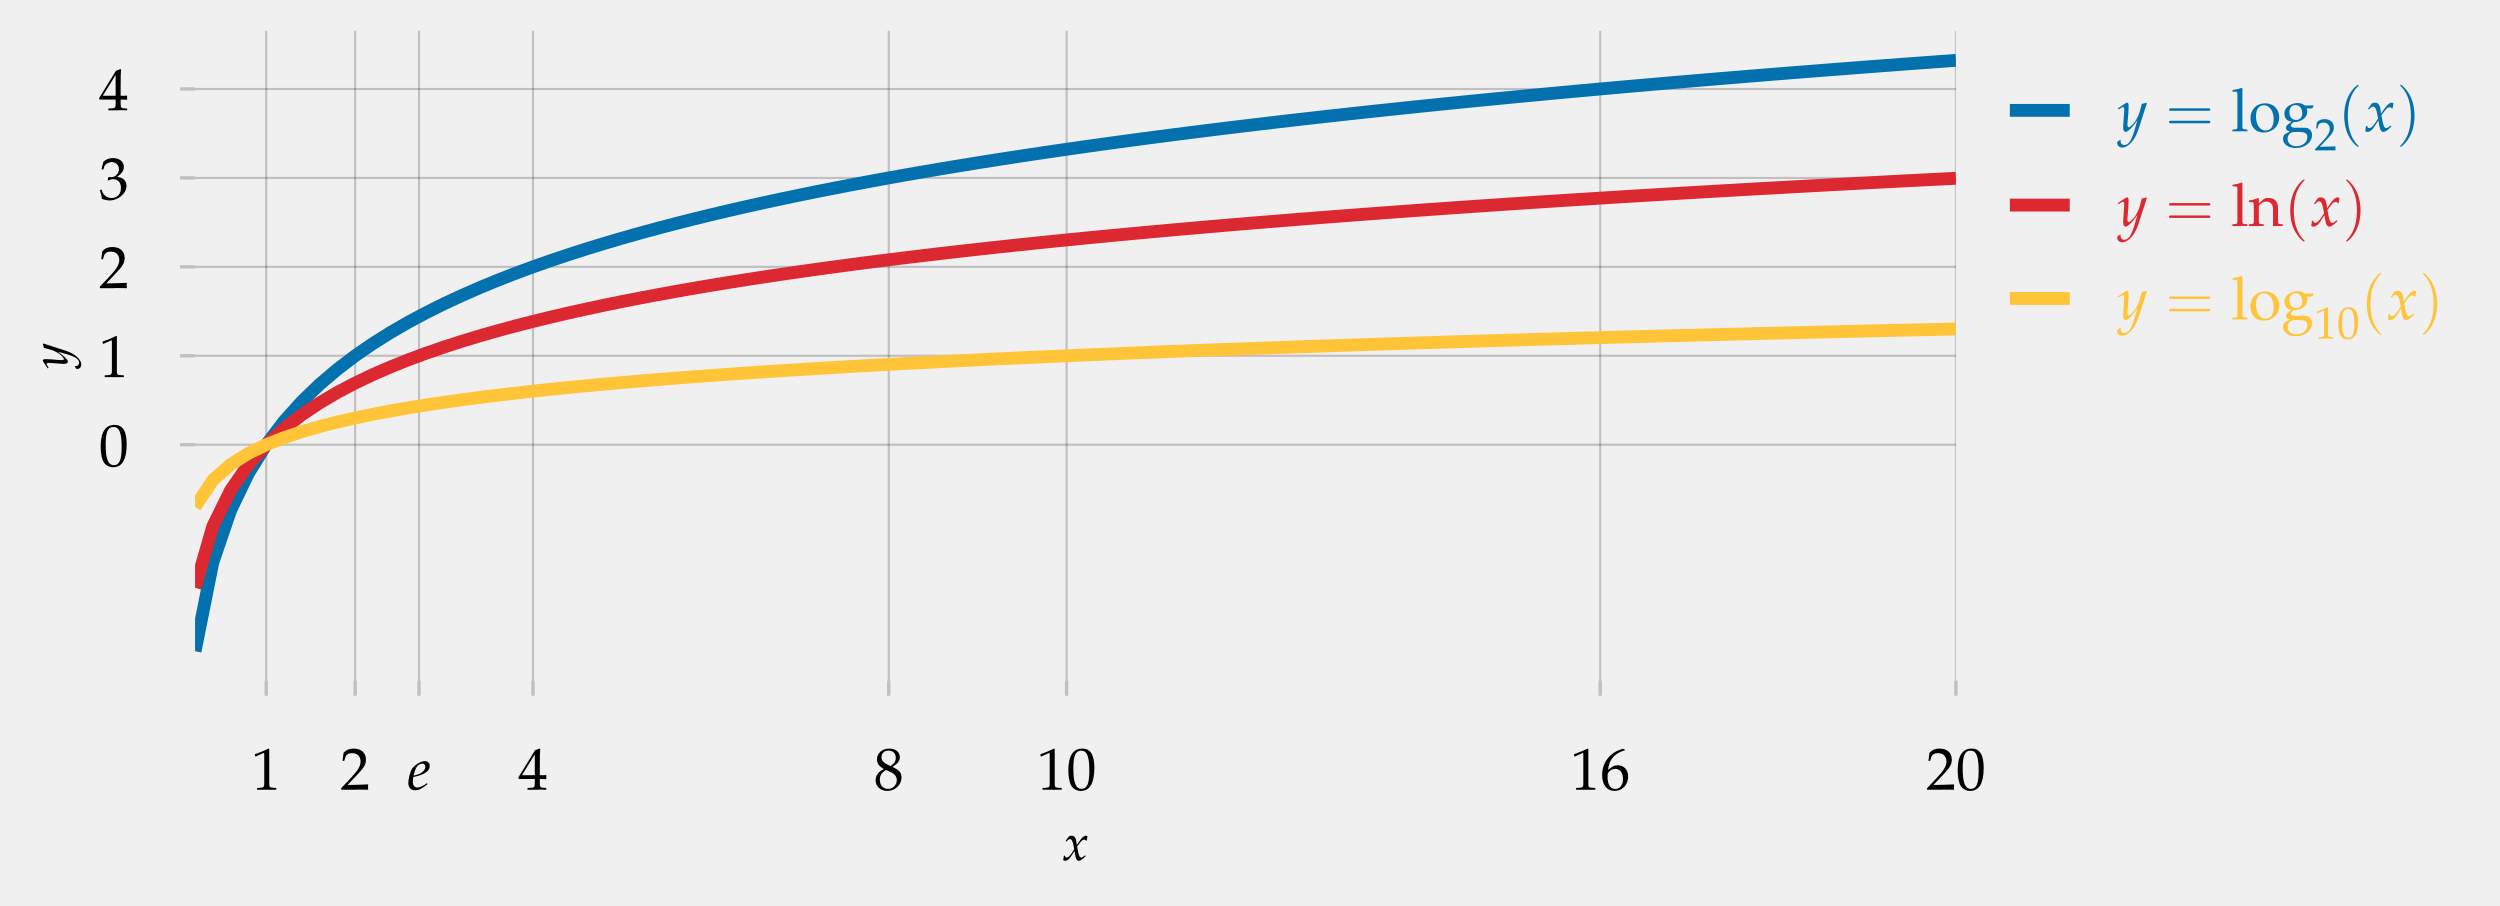
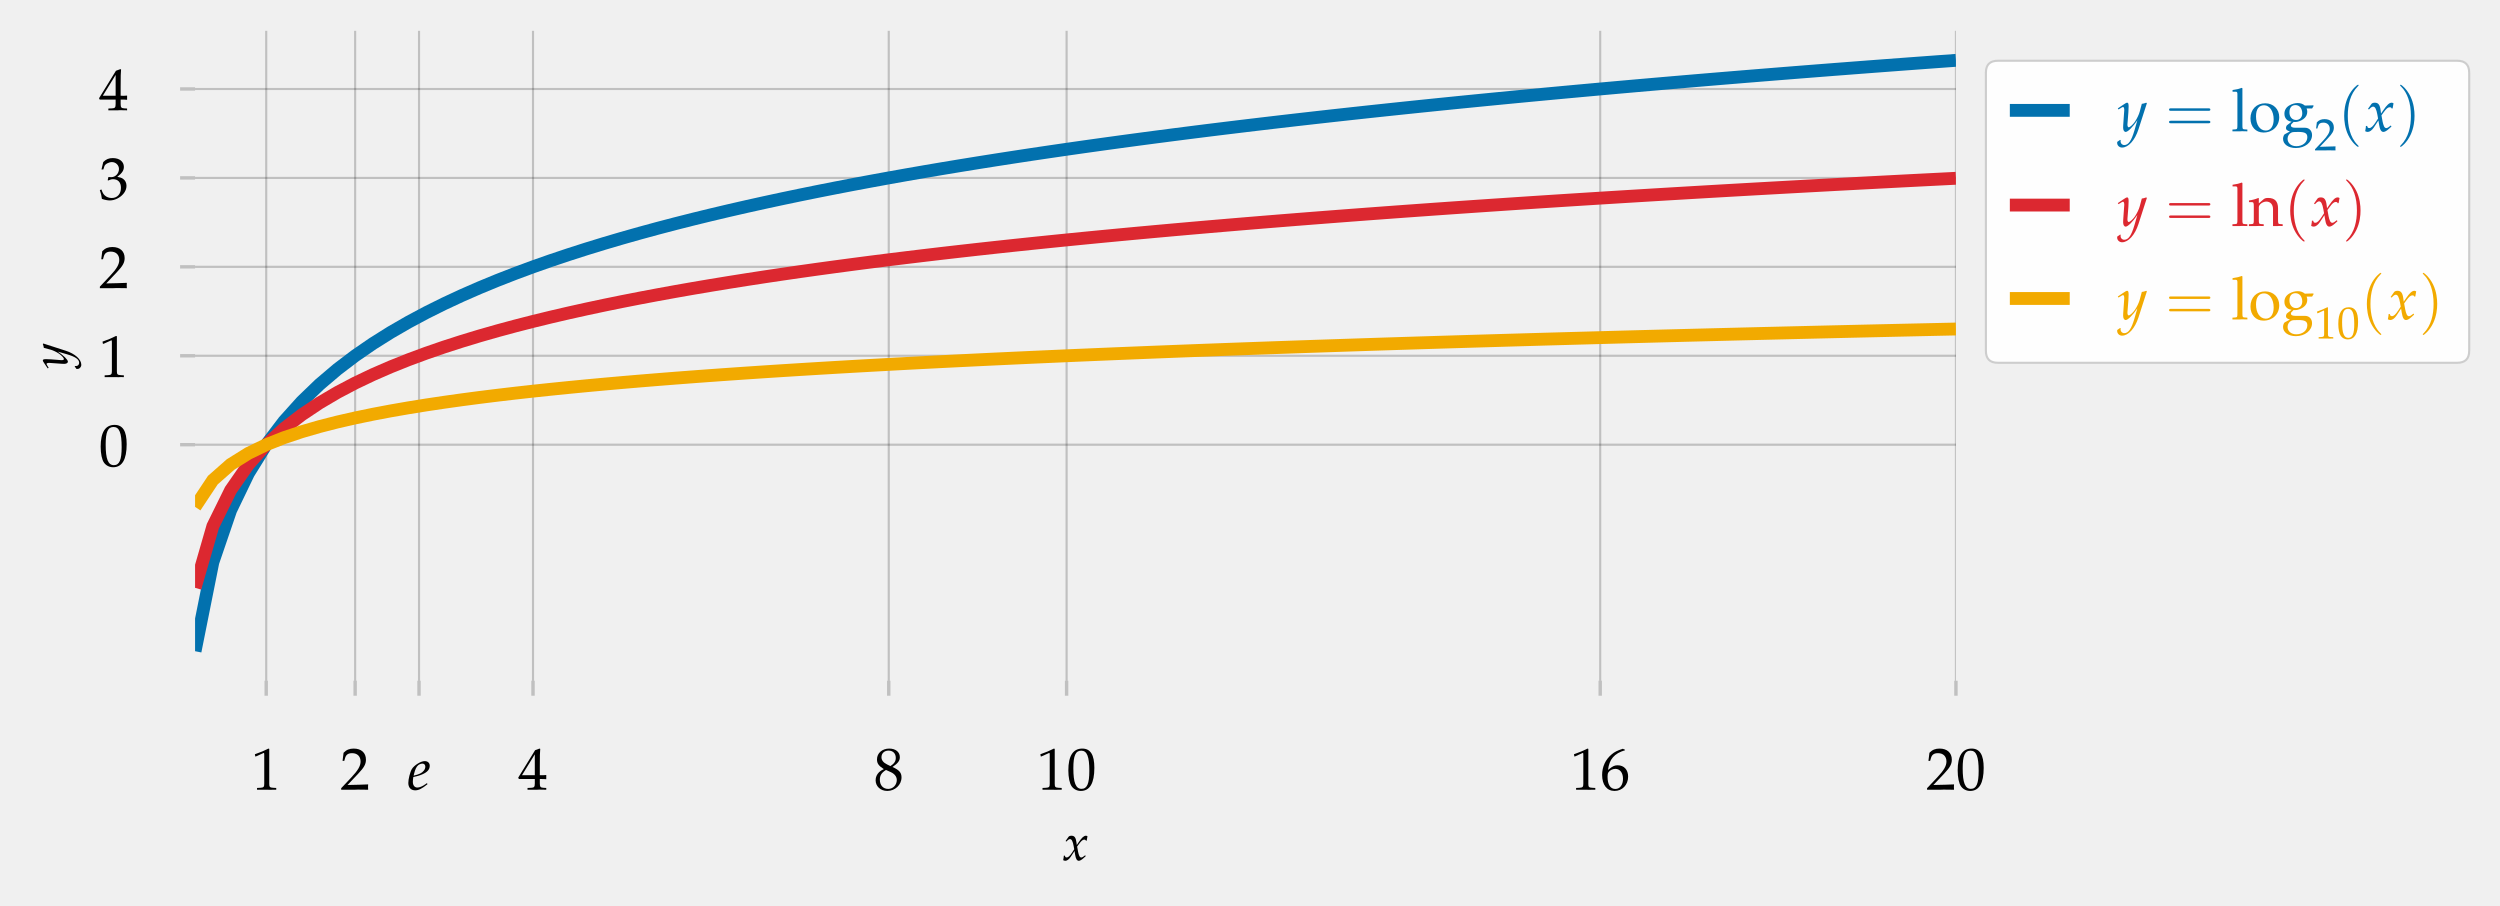
<svg xmlns="http://www.w3.org/2000/svg" xmlns:xlink="http://www.w3.org/1999/xlink" height="211.669pt" version="1.1" viewBox="0 0 584.4 211.669" width="584.4pt">
  <defs>
    <style type="text/css">*{stroke-linecap:butt;stroke-linejoin:round;}</style>
  </defs>
  <g id="figure_1">
    <g id="patch_1">
      <path d="M 0 211.669  L 584.4 211.669  L 584.4 0  L 0 0  z " style="fill:none;" />
    </g>
    <g id="axes_1">
      <g id="patch_2">
        <path d="M 45.599 159.131  L 457.221 159.131  L 457.221 7.2  L 45.599 7.2  z " style="fill:none;" />
      </g>
      <g id="matplotlib.axis_1">
        <g id="xtick_1">
          <g id="line2d_1">
-             <path clip-path="url(#p905a7773dd)" d="M 62.23 159.131  L 62.23 7.2  " style="fill:none;stroke:#000000;stroke-linejoin:miter;stroke-opacity:0.2;stroke-width:0.5;" />
+             <path clip-path="url(#pa3a404f49e)" d="M 62.23 159.131  L 62.23 7.2  " style="fill:none;stroke:#000000;stroke-linejoin:miter;stroke-opacity:0.2;stroke-width:0.5;" />
          </g>
          <g id="line2d_2">
            <defs>
-               <path d="M 0 0  L 0 3.5  " id="m02947056b1" style="stroke:#000000;stroke-opacity:0.2;stroke-width:0.8;" />
-             </defs>
-             <g>
-               <use style="fill-opacity:0.2;stroke:#000000;stroke-opacity:0.2;stroke-width:0.8;" x="62.23" xlink:href="#m02947056b1" y="159.131" />
+               <path d="M 0 0  L 0 3.5  " id="m2a276b9548" style="stroke:#000000;stroke-opacity:0.2;stroke-width:0.8;" />
+             </defs>
+             <g>
+               <use style="fill-opacity:0.2;stroke:#000000;stroke-opacity:0.2;stroke-width:0.8;" x="62.23" xlink:href="#m2a276b9548" y="159.131" />
            </g>
          </g>
          <g id="text_1">
            <g transform="translate(58.74326 184.6103)scale(0.14 -0.14)">
              <defs>
                <path d="M 429 3571  L 493 3571  L 1318 3942  C 1325 3949 1331 3949 1338 3949  C 1376 3949 1389 3891 1389 3737  L 1389 633  C 1389 300 1318 230 973 211  L 614 192  L 614 0  C 1600 0 1600 0 1670 0  C 1754 0 1894 0 2112 -7  C 2189 6 2413 6 2675 0  L 2675 192  L 2342 211  C 1990 229 1926 299 1926 628  L 1926 4383  L 1837 4416  C 1421 4199 966 4009 384 3807  L 429 3571  z " id="URWPalladioL-Roma-31" transform="scale(0.015625)" />
              </defs>
              <use transform="scale(0.996264)" xlink:href="#URWPalladioL-Roma-31" />
            </g>
          </g>
        </g>
        <g id="xtick_2">
          <g id="line2d_3">
-             <path clip-path="url(#p905a7773dd)" d="M 83.019 159.131  L 83.019 7.2  " style="fill:none;stroke:#000000;stroke-linejoin:miter;stroke-opacity:0.2;stroke-width:0.5;" />
+             <path clip-path="url(#pa3a404f49e)" d="M 83.019 159.131  L 83.019 7.2  " style="fill:none;stroke:#000000;stroke-linejoin:miter;stroke-opacity:0.2;stroke-width:0.5;" />
          </g>
          <g id="line2d_4">
            <g>
-               <use style="fill-opacity:0.2;stroke:#000000;stroke-opacity:0.2;stroke-width:0.8;" x="83.019" xlink:href="#m02947056b1" y="159.131" />
+               <use style="fill-opacity:0.2;stroke:#000000;stroke-opacity:0.2;stroke-width:0.8;" x="83.019" xlink:href="#m2a276b9548" y="159.131" />
            </g>
          </g>
          <g id="text_2">
            <g transform="translate(79.53222 184.6103)scale(0.14 -0.14)">
              <defs>
                <path d="M 102 166  L 102 0  C 1299 0 1299 0 1530 0  C 1760 19 1760 19 2995 0  C 2982 134 2982 198 2982 287  C 2982 370 2982 434 2995 574  C 2259 542 1965 536 781 510  L 1946 1741  C 2566 2398 2758 2749 2758 3228  C 2758 3961 2259 4416 1446 4416  C 986 4416 672 4287 358 3967  L 250 3100  L 435 3100  L 518 3394  C 621 3763 851 3923 1280 3923  C 1830 3923 2182 3578 2182 3036  C 2182 2558 1914 2086 1190 1320  L 102 166  z " id="URWPalladioL-Roma-32" transform="scale(0.015625)" />
              </defs>
              <use transform="scale(0.996264)" xlink:href="#URWPalladioL-Roma-32" />
            </g>
          </g>
        </g>
        <g id="xtick_3">
          <g id="line2d_5">
-             <path clip-path="url(#p905a7773dd)" d="M 97.951 159.131  L 97.951 7.2  " style="fill:none;stroke:#000000;stroke-linejoin:miter;stroke-opacity:0.2;stroke-width:0.5;" />
+             <path clip-path="url(#pa3a404f49e)" d="M 97.951 159.131  L 97.951 7.2  " style="fill:none;stroke:#000000;stroke-linejoin:miter;stroke-opacity:0.2;stroke-width:0.5;" />
          </g>
          <g id="line2d_6">
            <g>
-               <use style="fill-opacity:0.2;stroke:#000000;stroke-opacity:0.2;stroke-width:0.8;" x="97.951" xlink:href="#m02947056b1" y="159.131" />
+               <use style="fill-opacity:0.2;stroke:#000000;stroke-opacity:0.2;stroke-width:0.8;" x="97.951" xlink:href="#m2a276b9548" y="159.131" />
            </g>
          </g>
          <g id="text_3">
            <g transform="translate(95.23872 184.6103)scale(0.14 -0.14)">
              <defs>
                <path d="M 2099 713  L 1946 605  C 1606 363 1299 236 1069 236  C 768 236 582 471 582 853  C 582 1011 602 1183 634 1367  L 1158 1494  C 1267 1520 1440 1583 1600 1653  C 2144 1888 2394 2180 2394 2574  C 2394 2873 2176 3072 1856 3072  C 1440 3072 730 2631 480 2225  C 288 1907 96 1151 96 725  C 96 230 378 -64 838 -64  C 1203 -64 1562 115 2150 592  L 2099 713  z M 723 1748  C 832 2187 960 2460 1146 2625  C 1261 2727 1459 2803 1613 2803  C 1798 2803 1920 2676 1920 2472  C 1920 2193 1696 1894 1363 1736  C 1184 1647 954 1577 666 1513  L 723 1748  z " id="URWPalladioL-Ital-65" transform="scale(0.015625)" />
              </defs>
              <use transform="scale(0.996264)" xlink:href="#URWPalladioL-Ital-65" />
            </g>
          </g>
        </g>
        <g id="xtick_4">
          <g id="line2d_7">
-             <path clip-path="url(#p905a7773dd)" d="M 124.597 159.131  L 124.597 7.2  " style="fill:none;stroke:#000000;stroke-linejoin:miter;stroke-opacity:0.2;stroke-width:0.5;" />
+             <path clip-path="url(#pa3a404f49e)" d="M 124.597 159.131  L 124.597 7.2  " style="fill:none;stroke:#000000;stroke-linejoin:miter;stroke-opacity:0.2;stroke-width:0.5;" />
          </g>
          <g id="line2d_8">
            <g>
-               <use style="fill-opacity:0.2;stroke:#000000;stroke-opacity:0.2;stroke-width:0.8;" x="124.597" xlink:href="#m02947056b1" y="159.131" />
+               <use style="fill-opacity:0.2;stroke:#000000;stroke-opacity:0.2;stroke-width:0.8;" x="124.597" xlink:href="#m2a276b9548" y="159.131" />
            </g>
          </g>
          <g id="text_4">
            <g transform="translate(121.1102 184.6103)scale(0.14 -0.14)">
              <defs>
                <path d="M 1792 1152  L 1792 684  C 1792 310 1722 223 1408 210  L 1011 192  L 1011 0  C 1862 0 1862 0 2016 0  C 2170 19 2170 19 3021 0  L 3021 192  L 2714 210  C 2400 229 2330 310 2330 684  L 2330 1152  C 2707 1152 2842 1145 3021 1127  L 3021 1580  C 2720 1555 2598 1555 2502 1561  L 2483 1561  L 2330 1561  L 2330 2445  C 2330 3576 2342 4122 2374 4383  L 2298 4416  L 1824 4243  L 13 1299  L 83 1152  L 1792 1152  z M 1792 1561  L 416 1561  L 1792 3798  L 1792 1561  z " id="URWPalladioL-Roma-34" transform="scale(0.015625)" />
              </defs>
              <use transform="scale(0.996264)" xlink:href="#URWPalladioL-Roma-34" />
            </g>
          </g>
        </g>
        <g id="xtick_5">
          <g id="line2d_9">
-             <path clip-path="url(#p905a7773dd)" d="M 207.753 159.131  L 207.753 7.2  " style="fill:none;stroke:#000000;stroke-linejoin:miter;stroke-opacity:0.2;stroke-width:0.5;" />
+             <path clip-path="url(#pa3a404f49e)" d="M 207.753 159.131  L 207.753 7.2  " style="fill:none;stroke:#000000;stroke-linejoin:miter;stroke-opacity:0.2;stroke-width:0.5;" />
          </g>
          <g id="line2d_10">
            <g>
-               <use style="fill-opacity:0.2;stroke:#000000;stroke-opacity:0.2;stroke-width:0.8;" x="207.753" xlink:href="#m02947056b1" y="159.131" />
+               <use style="fill-opacity:0.2;stroke:#000000;stroke-opacity:0.2;stroke-width:0.8;" x="207.753" xlink:href="#m2a276b9548" y="159.131" />
            </g>
          </g>
          <g id="text_5">
            <g transform="translate(204.266 184.6103)scale(0.14 -0.14)">
              <defs>
                <path d="M 1075 2211  C 813 2089 704 2019 563 1884  C 320 1640 192 1352 192 1019  C 192 358 723 -128 1446 -128  C 2278 -128 2970 525 2970 1320  C 2970 1833 2733 2108 2003 2442  C 2586 2839 2790 3108 2790 3493  C 2790 4044 2336 4416 1658 4416  C 896 4416 339 3929 339 3256  C 339 2820 512 2576 1075 2211  z M 1818 1890  C 2221 1711 2464 1397 2464 1051  C 2464 512 2061 89 1542 89  C 998 89 646 474 646 1070  C 646 1538 832 1833 1306 2121  L 1818 1890  z M 1427 2711  C 1024 2910 819 3166 819 3486  C 819 3910 1126 4198 1581 4198  C 2048 4198 2355 3890 2355 3422  C 2355 3057 2195 2807 1779 2538  L 1427 2711  z " id="URWPalladioL-Roma-38" transform="scale(0.015625)" />
              </defs>
              <use transform="scale(0.996264)" xlink:href="#URWPalladioL-Roma-38" />
            </g>
          </g>
        </g>
        <g id="xtick_6">
          <g id="line2d_11">
-             <path clip-path="url(#p905a7773dd)" d="M 249.331 159.131  L 249.331 7.2  " style="fill:none;stroke:#000000;stroke-linejoin:miter;stroke-opacity:0.2;stroke-width:0.5;" />
+             <path clip-path="url(#pa3a404f49e)" d="M 249.331 159.131  L 249.331 7.2  " style="fill:none;stroke:#000000;stroke-linejoin:miter;stroke-opacity:0.2;stroke-width:0.5;" />
          </g>
          <g id="line2d_12">
            <g>
-               <use style="fill-opacity:0.2;stroke:#000000;stroke-opacity:0.2;stroke-width:0.8;" x="249.331" xlink:href="#m02947056b1" y="159.131" />
+               <use style="fill-opacity:0.2;stroke:#000000;stroke-opacity:0.2;stroke-width:0.8;" x="249.331" xlink:href="#m2a276b9548" y="159.131" />
            </g>
          </g>
          <g id="text_6">
            <g transform="translate(242.357 184.6103)scale(0.14 -0.14)">
              <defs>
                <path d="M 1683 4416  C 691 4416 186 3628 186 2076  C 186 1326 320 679 544 365  C 768 51 1126 -128 1523 -128  C 2490 -128 2976 704 2976 2345  C 2976 3749 2560 4416 1683 4416  z M 1568 4191  C 2189 4191 2438 3563 2438 2025  C 2438 660 2195 96 1606 96  C 986 96 723 743 723 2307  C 723 3660 960 4191 1568 4191  z " id="URWPalladioL-Roma-30" transform="scale(0.015625)" />
              </defs>
              <use transform="scale(0.996264)" xlink:href="#URWPalladioL-Roma-31" />
              <use transform="translate(49.8132 0)scale(0.996264)" xlink:href="#URWPalladioL-Roma-30" />
            </g>
          </g>
        </g>
        <g id="xtick_7">
          <g id="line2d_13">
-             <path clip-path="url(#p905a7773dd)" d="M 374.065 159.131  L 374.065 7.2  " style="fill:none;stroke:#000000;stroke-linejoin:miter;stroke-opacity:0.2;stroke-width:0.5;" />
+             <path clip-path="url(#pa3a404f49e)" d="M 374.065 159.131  L 374.065 7.2  " style="fill:none;stroke:#000000;stroke-linejoin:miter;stroke-opacity:0.2;stroke-width:0.5;" />
          </g>
          <g id="line2d_14">
            <g>
-               <use style="fill-opacity:0.2;stroke:#000000;stroke-opacity:0.2;stroke-width:0.8;" x="374.065" xlink:href="#m02947056b1" y="159.131" />
+               <use style="fill-opacity:0.2;stroke:#000000;stroke-opacity:0.2;stroke-width:0.8;" x="374.065" xlink:href="#m2a276b9548" y="159.131" />
            </g>
          </g>
          <g id="text_7">
            <g transform="translate(367.0908 184.6103)scale(0.14 -0.14)">
              <defs>
                <path d="M 2662 4287  L 2426 4396  C 1811 4193 1549 4066 1222 3788  C 563 3237 205 2463 205 1585  C 205 526 717 -128 1542 -128  C 2374 -128 2995 532 2995 1405  C 2995 2143 2554 2624 1875 2624  C 1555 2624 1363 2540 986 2239  C 915 2182 909 2175 838 2124  C 973 3275 1510 3895 2662 4237  L 2662 4287  z M 1632 2239  C 2118 2239 2445 1816 2445 1180  C 2445 513 2118 83 1626 83  C 1082 83 787 551 787 1411  C 787 1636 813 1758 883 1867  C 1024 2085 1325 2239 1632 2239  z " id="URWPalladioL-Roma-36" transform="scale(0.015625)" />
              </defs>
              <use transform="scale(0.996264)" xlink:href="#URWPalladioL-Roma-31" />
              <use transform="translate(49.8132 0)scale(0.996264)" xlink:href="#URWPalladioL-Roma-36" />
            </g>
          </g>
        </g>
        <g id="xtick_8">
          <g id="line2d_15">
-             <path clip-path="url(#p905a7773dd)" d="M 457.221 159.131  L 457.221 7.2  " style="fill:none;stroke:#000000;stroke-linejoin:miter;stroke-opacity:0.2;stroke-width:0.5;" />
+             <path clip-path="url(#pa3a404f49e)" d="M 457.221 159.131  L 457.221 7.2  " style="fill:none;stroke:#000000;stroke-linejoin:miter;stroke-opacity:0.2;stroke-width:0.5;" />
          </g>
          <g id="line2d_16">
            <g>
-               <use style="fill-opacity:0.2;stroke:#000000;stroke-opacity:0.2;stroke-width:0.8;" x="457.221" xlink:href="#m02947056b1" y="159.131" />
+               <use style="fill-opacity:0.2;stroke:#000000;stroke-opacity:0.2;stroke-width:0.8;" x="457.221" xlink:href="#m2a276b9548" y="159.131" />
            </g>
          </g>
          <g id="text_8">
            <g transform="translate(450.2467 184.6103)scale(0.14 -0.14)">
              <use transform="scale(0.996264)" xlink:href="#URWPalladioL-Roma-32" />
              <use transform="translate(49.8132 0)scale(0.996264)" xlink:href="#URWPalladioL-Roma-30" />
            </g>
          </g>
        </g>
        <g id="text_9">
          <g transform="translate(248.421 201.0974)scale(0.12 -0.12)">
            <defs>
              <path d="M 134 567  C 134 440 122 358 83 153  C 70 76 64 57 58 12  C 154 -39 256 -64 333 -64  C 544 -64 794 121 992 421  L 1478 1164  L 1549 726  C 1632 185 1779 -64 2010 -64  C 2150 -64 2355 44 2560 230  L 2874 510  L 2816 631  C 2586 440 2426 345 2323 345  C 2227 345 2144 409 2080 536  C 2022 656 1952 891 1920 1075  L 1805 1716  L 2029 2027  C 2330 2439 2502 2585 2701 2585  C 2803 2585 2880 2534 2912 2439  L 3002 2465  L 3098 3007  C 3021 3052 2963 3072 2906 3072  C 2650 3072 2394 2841 1997 2255  L 1760 1906  L 1722 2211  C 1645 2841 1472 3072 1094 3072  C 928 3072 787 3020 730 2937  L 358 2408  L 467 2344  C 659 2560 787 2649 909 2649  C 1120 2649 1261 2389 1370 1767  L 1440 1373  L 1184 980  C 909 555 691 352 512 352  C 416 352 346 377 333 409  L 262 586  L 134 567  z " id="URWPalladioL-Ital-78" transform="scale(0.015625)" />
            </defs>
            <use transform="scale(0.996264)" xlink:href="#URWPalladioL-Ital-78" />
          </g>
        </g>
      </g>
      <g id="matplotlib.axis_2">
        <g id="ytick_1">
          <g id="line2d_17">
-             <path clip-path="url(#p905a7773dd)" d="M 45.599 103.954  L 457.221 103.954  " style="fill:none;stroke:#000000;stroke-linejoin:miter;stroke-opacity:0.2;stroke-width:0.5;" />
+             <path clip-path="url(#pa3a404f49e)" d="M 45.599 103.954  L 457.221 103.954  " style="fill:none;stroke:#000000;stroke-linejoin:miter;stroke-opacity:0.2;stroke-width:0.5;" />
          </g>
          <g id="line2d_18">
            <defs>
-               <path d="M 0 0  L -3.5 0  " id="ma76a86ce98" style="stroke:#000000;stroke-opacity:0.2;stroke-width:0.8;" />
-             </defs>
-             <g>
-               <use style="fill-opacity:0.2;stroke:#000000;stroke-opacity:0.2;stroke-width:0.8;" x="45.599" xlink:href="#ma76a86ce98" y="103.954" />
+               <path d="M 0 0  L -3.5 0  " id="mfb0adf428c" style="stroke:#000000;stroke-opacity:0.2;stroke-width:0.8;" />
+             </defs>
+             <g>
+               <use style="fill-opacity:0.2;stroke:#000000;stroke-opacity:0.2;stroke-width:0.8;" x="45.599" xlink:href="#mfb0adf428c" y="103.954" />
            </g>
          </g>
          <g id="text_10">
            <g transform="translate(23.12516 108.9441)scale(0.14 -0.14)">
              <use transform="scale(0.996264)" xlink:href="#URWPalladioL-Roma-30" />
            </g>
          </g>
        </g>
        <g id="ytick_2">
          <g id="line2d_19">
-             <path clip-path="url(#p905a7773dd)" d="M 45.599 83.165  L 457.221 83.165  " style="fill:none;stroke:#000000;stroke-linejoin:miter;stroke-opacity:0.2;stroke-width:0.5;" />
+             <path clip-path="url(#pa3a404f49e)" d="M 45.599 83.165  L 457.221 83.165  " style="fill:none;stroke:#000000;stroke-linejoin:miter;stroke-opacity:0.2;stroke-width:0.5;" />
          </g>
          <g id="line2d_20">
            <g>
-               <use style="fill-opacity:0.2;stroke:#000000;stroke-opacity:0.2;stroke-width:0.8;" x="45.599" xlink:href="#ma76a86ce98" y="83.165" />
+               <use style="fill-opacity:0.2;stroke:#000000;stroke-opacity:0.2;stroke-width:0.8;" x="45.599" xlink:href="#mfb0adf428c" y="83.165" />
            </g>
          </g>
          <g id="text_11">
            <g transform="translate(23.12516 88.15516)scale(0.14 -0.14)">
              <use transform="scale(0.996264)" xlink:href="#URWPalladioL-Roma-31" />
            </g>
          </g>
        </g>
        <g id="ytick_3">
          <g id="line2d_21">
-             <path clip-path="url(#p905a7773dd)" d="M 45.599 62.376  L 457.221 62.376  " style="fill:none;stroke:#000000;stroke-linejoin:miter;stroke-opacity:0.2;stroke-width:0.5;" />
+             <path clip-path="url(#pa3a404f49e)" d="M 45.599 62.376  L 457.221 62.376  " style="fill:none;stroke:#000000;stroke-linejoin:miter;stroke-opacity:0.2;stroke-width:0.5;" />
          </g>
          <g id="line2d_22">
            <g>
-               <use style="fill-opacity:0.2;stroke:#000000;stroke-opacity:0.2;stroke-width:0.8;" x="45.599" xlink:href="#ma76a86ce98" y="62.376" />
+               <use style="fill-opacity:0.2;stroke:#000000;stroke-opacity:0.2;stroke-width:0.8;" x="45.599" xlink:href="#mfb0adf428c" y="62.376" />
            </g>
          </g>
          <g id="text_12">
            <g transform="translate(23.12516 67.36619)scale(0.14 -0.14)">
              <use transform="scale(0.996264)" xlink:href="#URWPalladioL-Roma-32" />
            </g>
          </g>
        </g>
        <g id="ytick_4">
          <g id="line2d_23">
-             <path clip-path="url(#p905a7773dd)" d="M 45.599 41.587  L 457.221 41.587  " style="fill:none;stroke:#000000;stroke-linejoin:miter;stroke-opacity:0.2;stroke-width:0.5;" />
+             <path clip-path="url(#pa3a404f49e)" d="M 45.599 41.587  L 457.221 41.587  " style="fill:none;stroke:#000000;stroke-linejoin:miter;stroke-opacity:0.2;stroke-width:0.5;" />
          </g>
          <g id="line2d_24">
            <g>
-               <use style="fill-opacity:0.2;stroke:#000000;stroke-opacity:0.2;stroke-width:0.8;" x="45.599" xlink:href="#ma76a86ce98" y="41.587" />
+               <use style="fill-opacity:0.2;stroke:#000000;stroke-opacity:0.2;stroke-width:0.8;" x="45.599" xlink:href="#mfb0adf428c" y="41.587" />
            </g>
          </g>
          <g id="text_13">
            <g transform="translate(23.12516 46.57723)scale(0.14 -0.14)">
              <defs>
                <path d="M 275 3196  L 474 3196  L 589 3553  C 659 3770 1062 3987 1395 3987  C 1811 3987 2150 3649 2150 3247  C 2150 2769 1773 2368 1318 2368  C 1267 2368 1197 2374 1114 2380  L 1018 2387  L 941 2047  L 986 2008  C 1229 2118 1350 2150 1523 2150  C 2054 2150 2362 1808 2362 1222  C 2362 565 1971 134 1376 134  C 1082 134 819 231 627 411  C 474 553 390 701 269 1048  L 96 984  C 230 591 282 359 320 38  C 659 -77 941 -128 1178 -128  C 1690 -128 2278 160 2630 591  C 2848 855 2957 1139 2957 1441  C 2957 1750 2829 2021 2598 2182  C 2438 2297 2291 2348 1971 2406  C 2483 2801 2675 3094 2675 3470  C 2675 4038 2202 4416 1491 4416  C 1056 4416 768 4294 461 3987  L 275 3196  z " id="URWPalladioL-Roma-33" transform="scale(0.015625)" />
              </defs>
              <use transform="scale(0.996264)" xlink:href="#URWPalladioL-Roma-33" />
            </g>
          </g>
        </g>
        <g id="ytick_5">
          <g id="line2d_25">
-             <path clip-path="url(#p905a7773dd)" d="M 45.599 20.798  L 457.221 20.798  " style="fill:none;stroke:#000000;stroke-linejoin:miter;stroke-opacity:0.2;stroke-width:0.5;" />
+             <path clip-path="url(#pa3a404f49e)" d="M 45.599 20.798  L 457.221 20.798  " style="fill:none;stroke:#000000;stroke-linejoin:miter;stroke-opacity:0.2;stroke-width:0.5;" />
          </g>
          <g id="line2d_26">
            <g>
-               <use style="fill-opacity:0.2;stroke:#000000;stroke-opacity:0.2;stroke-width:0.8;" x="45.599" xlink:href="#ma76a86ce98" y="20.798" />
+               <use style="fill-opacity:0.2;stroke:#000000;stroke-opacity:0.2;stroke-width:0.8;" x="45.599" xlink:href="#mfb0adf428c" y="20.798" />
            </g>
          </g>
          <g id="text_14">
            <g transform="translate(23.12516 25.78826)scale(0.14 -0.14)">
              <use transform="scale(0.996264)" xlink:href="#URWPalladioL-Roma-34" />
            </g>
          </g>
        </g>
        <g id="text_15">
          <g transform="translate(15.75388 86.15419)rotate(-90)scale(0.12 -0.12)">
            <defs>
              <path d="M -45 -1132  C -51 -1176 -51 -1214 -51 -1245  C -51 -1517 186 -1741 474 -1741  C 1152 -1741 1856 -955 2234 216  L 3136 3014  L 3066 3072  C 2880 3001 2733 2963 2592 2950  L 2368 2111  C 2291 1812 2067 1348 1856 1036  C 1632 712 1318 432 1178 432  C 1101 432 1043 578 1050 737  L 1056 820  L 1152 2053  C 1165 2250 1178 2492 1178 2670  C 1178 2956 1133 3072 1024 3072  C 941 3072 851 3027 544 2816  L 19 2460  L 90 2346  L 410 2537  L 435 2556  C 499 2594 544 2613 570 2613  C 659 2613 710 2492 710 2282  C 710 2276 710 2238 704 2187  L 595 642  L 589 388  C 589 121 704 -64 864 -64  C 1101 -64 1638 477 2118 1195  L 1805 108  C 1478 -1012 1158 -1472 710 -1472  C 486 -1472 314 -1302 314 -1081  C 314 -1049 320 -999 326 -942  L 262 -917  L -45 -1132  z " id="URWPalladioL-Ital-79" transform="scale(0.015625)" />
            </defs>
            <use transform="scale(0.996264)" xlink:href="#URWPalladioL-Ital-79" />
          </g>
        </g>
      </g>
      <g id="line2d_27">
-         <path clip-path="url(#p905a7773dd)" d="M 45.599 152.225  L 49.757 131.436  L 53.915 119.275  L 58.072 110.647  L 62.23 103.954  L 66.388 98.486  L 70.546 93.863  L 74.704 89.858  L 78.861 86.325  L 83.019 83.165  L 87.177 80.307  L 91.335 77.697  L 95.493 75.297  L 99.65 73.074  L 103.808 71.005  L 107.966 69.069  L 112.124 67.251  L 116.281 65.536  L 120.439 63.915  L 124.597 62.376  L 128.755 60.913  L 132.913 59.518  L 137.07 58.185  L 141.228 56.908  L 145.386 55.684  L 149.544 54.508  L 153.702 53.376  L 157.859 52.285  L 162.017 51.232  L 166.175 50.216  L 170.333 49.232  L 174.491 48.28  L 178.648 47.357  L 182.806 46.462  L 186.964 45.592  L 191.122 44.747  L 195.28 43.926  L 199.437 43.126  L 203.595 42.347  L 207.753 41.587  L 211.911 40.847  L 216.069 40.124  L 220.226 39.418  L 224.384 38.729  L 228.542 38.055  L 232.7 37.396  L 236.857 36.751  L 241.015 36.119  L 245.173 35.501  L 249.331 34.895  L 253.489 34.301  L 257.646 33.719  L 261.804 33.147  L 265.962 32.587  L 270.12 32.036  L 274.278 31.496  L 278.435 30.965  L 282.593 30.443  L 286.751 29.931  L 290.909 29.427  L 295.067 28.931  L 299.224 28.443  L 303.382 27.963  L 307.54 27.491  L 311.698 27.026  L 315.856 26.568  L 320.013 26.117  L 324.171 25.673  L 328.329 25.235  L 332.487 24.803  L 336.645 24.378  L 340.802 23.958  L 344.96 23.545  L 349.118 23.137  L 353.276 22.734  L 357.433 22.337  L 361.591 21.945  L 365.749 21.558  L 369.907 21.176  L 374.065 20.798  L 378.222 20.426  L 382.38 20.058  L 386.538 19.694  L 390.696 19.335  L 394.854 18.98  L 399.011 18.629  L 403.169 18.283  L 407.327 17.94  L 411.485 17.601  L 415.643 17.266  L 419.8 16.935  L 423.958 16.607  L 428.116 16.282  L 432.274 15.962  L 436.432 15.644  L 440.589 15.33  L 444.747 15.019  L 448.905 14.712  L 453.063 14.407  L 457.221 14.106  " style="fill:none;stroke:#0271ae;stroke-linejoin:miter;stroke-width:3;" />
+         <path clip-path="url(#pa3a404f49e)" d="M 45.599 152.225  L 49.757 131.436  L 53.915 119.275  L 58.072 110.647  L 62.23 103.954  L 66.388 98.486  L 70.546 93.863  L 74.704 89.858  L 78.861 86.325  L 83.019 83.165  L 87.177 80.307  L 91.335 77.697  L 95.493 75.297  L 99.65 73.074  L 103.808 71.005  L 107.966 69.069  L 112.124 67.251  L 116.281 65.536  L 120.439 63.915  L 124.597 62.376  L 128.755 60.913  L 132.913 59.518  L 137.07 58.185  L 141.228 56.908  L 145.386 55.684  L 149.544 54.508  L 153.702 53.376  L 157.859 52.285  L 162.017 51.232  L 166.175 50.216  L 170.333 49.232  L 174.491 48.28  L 178.648 47.357  L 182.806 46.462  L 186.964 45.592  L 191.122 44.747  L 195.28 43.926  L 199.437 43.126  L 203.595 42.347  L 207.753 41.587  L 211.911 40.847  L 216.069 40.124  L 220.226 39.418  L 224.384 38.729  L 228.542 38.055  L 232.7 37.396  L 236.857 36.751  L 241.015 36.119  L 245.173 35.501  L 249.331 34.895  L 253.489 34.301  L 257.646 33.719  L 261.804 33.147  L 265.962 32.587  L 270.12 32.036  L 274.278 31.496  L 278.435 30.965  L 282.593 30.443  L 286.751 29.931  L 290.909 29.427  L 295.067 28.931  L 299.224 28.443  L 303.382 27.963  L 307.54 27.491  L 311.698 27.026  L 315.856 26.568  L 320.013 26.117  L 324.171 25.673  L 328.329 25.235  L 332.487 24.803  L 336.645 24.378  L 340.802 23.958  L 344.96 23.545  L 349.118 23.137  L 353.276 22.734  L 357.433 22.337  L 361.591 21.945  L 365.749 21.558  L 369.907 21.176  L 374.065 20.798  L 378.222 20.426  L 382.38 20.058  L 386.538 19.694  L 390.696 19.335  L 394.854 18.98  L 399.011 18.629  L 403.169 18.283  L 407.327 17.94  L 411.485 17.601  L 415.643 17.266  L 419.8 16.935  L 423.958 16.607  L 428.116 16.282  L 432.274 15.962  L 436.432 15.644  L 440.589 15.33  L 444.747 15.019  L 448.905 14.712  L 453.063 14.407  L 457.221 14.106  " style="fill:none;stroke:#0271ae;stroke-linejoin:miter;stroke-width:3;" />
      </g>
      <g id="line2d_28">
-         <path clip-path="url(#p905a7773dd)" d="M 45.599 137.413  L 49.757 123.003  L 53.915 114.574  L 58.072 108.593  L 62.23 103.954  L 66.388 100.164  L 70.546 96.959  L 74.704 94.183  L 78.861 91.735  L 83.019 89.545  L 87.177 87.563  L 91.335 85.754  L 95.493 84.09  L 99.65 82.55  L 103.808 81.115  L 107.966 79.774  L 112.124 78.513  L 116.281 77.325  L 120.439 76.201  L 124.597 75.135  L 128.755 74.12  L 132.913 73.153  L 137.07 72.229  L 141.228 71.344  L 145.386 70.496  L 149.544 69.68  L 153.702 68.896  L 157.859 68.14  L 162.017 67.41  L 166.175 66.706  L 170.333 66.024  L 174.491 65.364  L 178.648 64.724  L 182.806 64.104  L 186.964 63.501  L 191.122 62.915  L 195.28 62.346  L 199.437 61.791  L 203.595 61.251  L 207.753 60.725  L 211.911 60.212  L 216.069 59.711  L 220.226 59.221  L 224.384 58.744  L 228.542 58.276  L 232.7 57.819  L 236.857 57.372  L 241.015 56.935  L 245.173 56.506  L 249.331 56.086  L 253.489 55.674  L 257.646 55.271  L 261.804 54.875  L 265.962 54.486  L 270.12 54.105  L 274.278 53.73  L 278.435 53.362  L 282.593 53  L 286.751 52.645  L 290.909 52.296  L 295.067 51.952  L 299.224 51.614  L 303.382 51.281  L 307.54 50.954  L 311.698 50.632  L 315.856 50.314  L 320.013 50.002  L 324.171 49.694  L 328.329 49.39  L 332.487 49.091  L 336.645 48.796  L 340.802 48.505  L 344.96 48.219  L 349.118 47.936  L 353.276 47.657  L 357.433 47.381  L 361.591 47.11  L 365.749 46.841  L 369.907 46.577  L 374.065 46.315  L 378.222 46.057  L 382.38 45.802  L 386.538 45.55  L 390.696 45.301  L 394.854 45.055  L 399.011 44.812  L 403.169 44.571  L 407.327 44.334  L 411.485 44.099  L 415.643 43.867  L 419.8 43.637  L 423.958 43.41  L 428.116 43.185  L 432.274 42.963  L 436.432 42.743  L 440.589 42.525  L 444.747 42.309  L 448.905 42.096  L 453.063 41.885  L 457.221 41.676  " style="fill:none;stroke:#dc2830;stroke-linejoin:miter;stroke-width:3;" />
+         <path clip-path="url(#pa3a404f49e)" d="M 45.599 137.413  L 49.757 123.003  L 53.915 114.574  L 58.072 108.593  L 62.23 103.954  L 66.388 100.164  L 70.546 96.959  L 74.704 94.183  L 78.861 91.735  L 83.019 89.545  L 87.177 87.563  L 91.335 85.754  L 95.493 84.09  L 99.65 82.55  L 103.808 81.115  L 107.966 79.774  L 112.124 78.513  L 116.281 77.325  L 120.439 76.201  L 124.597 75.135  L 128.755 74.12  L 132.913 73.153  L 137.07 72.229  L 141.228 71.344  L 145.386 70.496  L 149.544 69.68  L 153.702 68.896  L 157.859 68.14  L 162.017 67.41  L 166.175 66.706  L 170.333 66.024  L 174.491 65.364  L 178.648 64.724  L 182.806 64.104  L 186.964 63.501  L 191.122 62.915  L 195.28 62.346  L 199.437 61.791  L 203.595 61.251  L 207.753 60.725  L 211.911 60.212  L 216.069 59.711  L 220.226 59.221  L 224.384 58.744  L 228.542 58.276  L 232.7 57.819  L 236.857 57.372  L 241.015 56.935  L 245.173 56.506  L 249.331 56.086  L 253.489 55.674  L 257.646 55.271  L 261.804 54.875  L 265.962 54.486  L 270.12 54.105  L 274.278 53.73  L 278.435 53.362  L 282.593 53  L 286.751 52.645  L 290.909 52.296  L 295.067 51.952  L 299.224 51.614  L 303.382 51.281  L 307.54 50.954  L 311.698 50.632  L 315.856 50.314  L 320.013 50.002  L 324.171 49.694  L 328.329 49.39  L 332.487 49.091  L 336.645 48.796  L 340.802 48.505  L 344.96 48.219  L 349.118 47.936  L 353.276 47.657  L 357.433 47.381  L 361.591 47.11  L 365.749 46.841  L 369.907 46.577  L 374.065 46.315  L 378.222 46.057  L 382.38 45.802  L 386.538 45.55  L 390.696 45.301  L 394.854 45.055  L 399.011 44.812  L 403.169 44.571  L 407.327 44.334  L 411.485 44.099  L 415.643 43.867  L 419.8 43.637  L 423.958 43.41  L 428.116 43.185  L 432.274 42.963  L 436.432 42.743  L 440.589 42.525  L 444.747 42.309  L 448.905 42.096  L 453.063 41.885  L 457.221 41.676  " style="fill:none;stroke:#dc2830;stroke-linejoin:miter;stroke-width:3;" />
      </g>
      <g id="line2d_29">
-         <path clip-path="url(#p905a7773dd)" d="M 45.599 118.485  L 49.757 112.227  L 53.915 108.566  L 58.072 105.969  L 62.23 103.954  L 66.388 102.308  L 70.546 100.917  L 74.704 99.711  L 78.861 98.648  L 83.019 97.696  L 87.177 96.836  L 91.335 96.05  L 95.493 95.327  L 99.65 94.658  L 103.808 94.036  L 107.966 93.453  L 112.124 92.905  L 116.281 92.389  L 120.439 91.901  L 124.597 91.438  L 128.755 90.998  L 132.913 90.578  L 137.07 90.176  L 141.228 89.792  L 145.386 89.423  L 149.544 89.069  L 153.702 88.729  L 157.859 88.4  L 162.017 88.083  L 166.175 87.777  L 170.333 87.481  L 174.491 87.195  L 178.648 86.917  L 182.806 86.647  L 186.964 86.386  L 191.122 86.131  L 195.28 85.884  L 199.437 85.643  L 203.595 85.409  L 207.753 85.18  L 211.911 84.957  L 216.069 84.74  L 220.226 84.527  L 224.384 84.32  L 228.542 84.117  L 232.7 83.918  L 236.857 83.724  L 241.015 83.534  L 245.173 83.348  L 249.331 83.165  L 253.489 82.987  L 257.646 82.811  L 261.804 82.639  L 265.962 82.471  L 270.12 82.305  L 274.278 82.142  L 278.435 81.982  L 282.593 81.825  L 286.751 81.671  L 290.909 81.519  L 295.067 81.37  L 299.224 81.223  L 303.382 81.079  L 307.54 80.937  L 311.698 80.797  L 315.856 80.659  L 320.013 80.523  L 324.171 80.389  L 328.329 80.257  L 332.487 80.128  L 336.645 79.999  L 340.802 79.873  L 344.96 79.749  L 349.118 79.626  L 353.276 79.505  L 357.433 79.385  L 361.591 79.267  L 365.749 79.151  L 369.907 79.036  L 374.065 78.922  L 378.222 78.81  L 382.38 78.699  L 386.538 78.59  L 390.696 78.481  L 394.854 78.375  L 399.011 78.269  L 403.169 78.165  L 407.327 78.061  L 411.485 77.959  L 415.643 77.859  L 419.8 77.759  L 423.958 77.66  L 428.116 77.562  L 432.274 77.466  L 436.432 77.37  L 440.589 77.276  L 444.747 77.182  L 448.905 77.09  L 453.063 76.998  L 457.221 76.907  " style="fill:none;stroke:#ffc438;stroke-linejoin:miter;stroke-width:3;" />
+         <path clip-path="url(#pa3a404f49e)" d="M 45.599 118.485  L 49.757 112.227  L 53.915 108.566  L 58.072 105.969  L 62.23 103.954  L 66.388 102.308  L 70.546 100.917  L 74.704 99.711  L 78.861 98.648  L 83.019 97.696  L 87.177 96.836  L 91.335 96.05  L 95.493 95.327  L 99.65 94.658  L 103.808 94.036  L 107.966 93.453  L 112.124 92.905  L 116.281 92.389  L 120.439 91.901  L 124.597 91.438  L 128.755 90.998  L 132.913 90.578  L 137.07 90.176  L 141.228 89.792  L 145.386 89.423  L 149.544 89.069  L 153.702 88.729  L 157.859 88.4  L 162.017 88.083  L 166.175 87.777  L 170.333 87.481  L 174.491 87.195  L 178.648 86.917  L 182.806 86.647  L 186.964 86.386  L 191.122 86.131  L 195.28 85.884  L 199.437 85.643  L 203.595 85.409  L 207.753 85.18  L 211.911 84.957  L 216.069 84.74  L 220.226 84.527  L 224.384 84.32  L 228.542 84.117  L 232.7 83.918  L 236.857 83.724  L 241.015 83.534  L 245.173 83.348  L 249.331 83.165  L 253.489 82.987  L 257.646 82.811  L 261.804 82.639  L 265.962 82.471  L 270.12 82.305  L 274.278 82.142  L 278.435 81.982  L 282.593 81.825  L 286.751 81.671  L 290.909 81.519  L 295.067 81.37  L 299.224 81.223  L 303.382 81.079  L 307.54 80.937  L 311.698 80.797  L 315.856 80.659  L 320.013 80.523  L 324.171 80.389  L 328.329 80.257  L 332.487 80.128  L 336.645 79.999  L 340.802 79.873  L 344.96 79.749  L 349.118 79.626  L 353.276 79.505  L 357.433 79.385  L 361.591 79.267  L 365.749 79.151  L 369.907 79.036  L 374.065 78.922  L 378.222 78.81  L 382.38 78.699  L 386.538 78.59  L 390.696 78.481  L 394.854 78.375  L 399.011 78.269  L 403.169 78.165  L 407.327 78.061  L 411.485 77.959  L 415.643 77.859  L 419.8 77.759  L 423.958 77.66  L 428.116 77.562  L 432.274 77.466  L 436.432 77.37  L 440.589 77.276  L 444.747 77.182  L 448.905 77.09  L 453.063 76.998  L 457.221 76.907  " style="fill:none;stroke:#f2aa00;stroke-linejoin:miter;stroke-width:3;" />
      </g>
      <g id="legend_1">
+         <g id="patch_3">
+           <path d="M 467.021 84.805  L 574.4 84.805  Q 577.2 84.805 577.2 82.005  L 577.2 17  Q 577.2 14.2 574.4 14.2  L 467.021 14.2  Q 464.221 14.2 464.221 17  L 464.221 82.005  Q 464.221 84.805 467.021 84.805  z " style="fill:#ffffff;opacity:0.95;stroke:#cccccc;stroke-linejoin:miter;stroke-width:0.5;" />
+         </g>
        <g id="line2d_30">
          <path d="M 469.821 25.8  L 483.821 25.8  " style="fill:none;stroke:#0271ae;stroke-linejoin:miter;stroke-width:3;" />
        </g>
        <g id="line2d_31" />
        <g id="text_16">
          <g style="fill:#0271ae;" transform="translate(495.0205 30.70012)scale(0.14 -0.14)">
            <defs>
              <path d="M 4397 2111  C 4493 2111 4614 2111 4614 2239  C 4614 2368 4493 2368 4403 2368  L 570 2368  C 480 2368 358 2368 358 2239  C 358 2111 480 2111 576 2111  L 4397 2111  z M 4403 832  C 4493 832 4614 832 4614 960  C 4614 1088 4493 1088 4397 1088  L 576 1088  C 480 1088 358 1088 358 960  C 358 832 480 832 570 832  L 4403 832  z " id="CMR10-3d" transform="scale(0.015625)" />
              <path d="M 147 4249  L 506 4249  C 621 4249 666 4179 666 3987  L 666 672  C 666 268 646 224 429 211  L 134 192  L 134 0  C 774 0 774 0 934 0  C 1094 19 1094 19 1734 0  L 1734 192  L 1440 211  C 1222 224 1203 268 1203 672  L 1203 4614  L 1146 4665  C 864 4557 653 4505 147 4429  L 147 4249  z " id="URWPalladioL-Roma-6c" transform="scale(0.015625)" />
              <path d="M 1786 3008  C 851 3008 205 2347 205 1391  C 205 487 774 -128 1600 -128  C 2586 -128 3290 557 3290 1520  C 3290 2386 2662 3008 1786 3008  z M 1670 2796  C 2259 2796 2694 2155 2694 1282  C 2694 545 2368 83 1850 83  C 1222 83 800 699 800 1609  C 800 2379 1107 2796 1670 2796  z " id="URWPalladioL-Roma-6f" transform="scale(0.015625)" />
              <path d="M 3322 2452  L 3482 2713  L 3456 2790  L 2547 2764  C 2310 2956 2080 3033 1766 3033  C 1485 3033 1158 2944 896 2790  C 538 2586 352 2274 352 1885  C 352 1413 646 1087 1120 1036  L 614 638  C 550 540 518 455 518 358  C 518 179 634 76 941 -13  L 384 -315  C 294 -367 205 -604 205 -804  C 205 -1388 774 -1792 1587 -1792  C 2554 -1792 3315 -1183 3315 -399  C 3315 64 3008 384 2560 384  L 1536 384  C 1203 384 1050 462 1050 638  C 1050 723 1101 795 1267 939  C 1306 972 1318 985 1344 1011  C 1408 1004 1446 998 1498 998  C 1773 998 2112 1119 2374 1305  C 2662 1515 2803 1770 2803 2108  C 2803 2235 2784 2318 2733 2452  L 3322 2452  z M 1536 2816  C 1971 2816 2266 2458 2266 1917  C 2266 1502 1997 1216 1606 1216  C 1178 1216 890 1547 890 2038  C 890 2529 1126 2816 1536 2816  z M 1837 -64  C 2560 -64 2810 -212 2810 -630  C 2810 -1183 2304 -1594 1632 -1594  C 1075 -1594 691 -1266 691 -791  C 691 -502 858 -238 1114 -129  C 1216 -77 1395 -64 1837 -64  z " id="URWPalladioL-Roma-67" transform="scale(0.015625)" />
              <path d="M 2118 -1536  C 2118 -1517 2118 -1504 2010 -1396  C 1210 -589 1005 620 1005 1600  C 1005 2713 1248 3827 2035 4627  C 2118 4704 2118 4716 2118 4736  C 2118 4780 2093 4800 2054 4800  C 1990 4800 1414 4365 1037 3552  C 710 2848 634 2137 634 1600  C 634 1100 704 326 1056 -397  C 1440 -1184 1990 -1600 2054 -1600  C 2093 -1600 2118 -1581 2118 -1536  z " id="CMR10-28" transform="scale(0.015625)" />
              <path d="M 1850 1600  C 1850 2099 1779 2873 1427 3597  C 1043 4384 493 4800 429 4800  C 390 4800 365 4774 365 4736  C 365 4716 365 4704 486 4589  C 1114 3955 1478 2937 1478 1600  C 1478 505 1242 -621 448 -1428  C 365 -1504 365 -1517 365 -1536  C 365 -1575 390 -1600 429 -1600  C 493 -1600 1069 -1165 1446 -352  C 1773 352 1850 1062 1850 1600  z " id="CMR10-29" transform="scale(0.015625)" />
            </defs>
            <use transform="scale(0.996264)" xlink:href="#URWPalladioL-Ital-79" />
            <use transform="translate(79.97775 0)scale(1.038107)" xlink:href="#CMR10-3d" />
            <use transform="translate(189.5934 0)scale(0.996264)" xlink:href="#URWPalladioL-Roma-6c" />
            <use transform="translate(218.5837 0)scale(0.996264)" xlink:href="#URWPalladioL-Roma-6f" />
            <use transform="translate(272.9793 0)scale(0.996264)" xlink:href="#URWPalladioL-Roma-67" />
            <use transform="translate(328.371 -31.8799)scale(0.757155)" xlink:href="#URWPalladioL-Roma-32" />
            <use transform="translate(367.9722 0)scale(1.038107)" xlink:href="#CMR10-28" />
            <use transform="translate(412.4056 0)scale(0.996264)" xlink:href="#URWPalladioL-Ital-78" />
            <use transform="translate(465.7047 0)scale(1.038107)" xlink:href="#CMR10-29" />
          </g>
        </g>
        <g id="line2d_32">
          <path d="M 469.821 47.939  L 483.821 47.939  " style="fill:none;stroke:#dc2830;stroke-linejoin:miter;stroke-width:3;" />
        </g>
        <g id="line2d_33" />
        <g id="text_17">
          <g style="fill:#dc2830;" transform="translate(495.0205 52.83938)scale(0.14 -0.14)">
            <defs>
              <path d="M 2624 0  C 3014 0 3021 0 3130 0  C 3219 19 3219 19 3661 0  L 3661 192  L 3398 211  C 3181 223 3162 262 3162 670  L 3162 1902  C 3162 2649 2810 3014 2093 3014  C 1856 3014 1722 2969 1587 2854  L 1101 2432  L 1101 2988  L 1043 3008  C 717 2873 384 2784 45 2746  L 45 2568  L 282 2568  C 538 2568 563 2523 563 2103  L 563 669  C 563 268 544 223 326 211  L 38 192  L 38 0  C 474 -7 646 0 832 0  C 1018 19 1190 12 1626 0  L 1626 192  L 1338 211  C 1120 223 1101 268 1101 670  L 1101 2023  C 1101 2311 1523 2624 1914 2624  C 2342 2624 2624 2304 2624 1813  L 2624 0  z " id="URWPalladioL-Roma-6e" transform="scale(0.015625)" />
            </defs>
            <use transform="scale(0.996264)" xlink:href="#URWPalladioL-Ital-79" />
            <use transform="translate(79.97775 0)scale(1.038107)" xlink:href="#CMR10-3d" />
            <use transform="translate(189.5934 0)scale(0.996264)" xlink:href="#URWPalladioL-Roma-6c" />
            <use transform="translate(218.5837 0)scale(0.996264)" xlink:href="#URWPalladioL-Roma-6e" />
            <use transform="translate(277.8111 0)scale(1.038107)" xlink:href="#CMR10-28" />
            <use transform="translate(322.2445 0)scale(0.996264)" xlink:href="#URWPalladioL-Ital-78" />
            <use transform="translate(375.5436 0)scale(1.038107)" xlink:href="#CMR10-29" />
          </g>
        </g>
        <g id="line2d_34">
-           <path d="M 469.821 69.773  L 483.821 69.773  " style="fill:none;stroke:#ffc438;stroke-linejoin:miter;stroke-width:3;" />
+           <path d="M 469.821 69.773  L 483.821 69.773  " style="fill:none;stroke:#f2aa00;stroke-linejoin:miter;stroke-width:3;" />
        </g>
        <g id="line2d_35" />
        <g id="text_18">
-           <g style="fill:#ffc438;" transform="translate(495.0205 74.67267)scale(0.14 -0.14)">
+           <g style="fill:#f2aa00;" transform="translate(495.0205 74.67267)scale(0.14 -0.14)">
            <use transform="scale(0.996264)" xlink:href="#URWPalladioL-Ital-79" />
            <use transform="translate(79.97775 0)scale(1.038107)" xlink:href="#CMR10-3d" />
            <use transform="translate(189.5934 0)scale(0.996264)" xlink:href="#URWPalladioL-Roma-6c" />
            <use transform="translate(218.5837 0)scale(0.996264)" xlink:href="#URWPalladioL-Roma-6f" />
            <use transform="translate(272.9793 0)scale(0.996264)" xlink:href="#URWPalladioL-Roma-67" />
            <use transform="translate(328.371 -31.8799)scale(0.757155)" xlink:href="#URWPalladioL-Roma-31" />
            <use transform="translate(366.2288 -31.8799)scale(0.757155)" xlink:href="#URWPalladioL-Roma-30" />
            <use transform="translate(405.8299 0)scale(1.038107)" xlink:href="#CMR10-28" />
            <use transform="translate(450.2633 0)scale(0.996264)" xlink:href="#URWPalladioL-Ital-78" />
            <use transform="translate(503.5625 0)scale(1.038107)" xlink:href="#CMR10-29" />
          </g>
        </g>
      </g>
    </g>
  </g>
  <defs>
-     <clipPath id="p905a7773dd">
+     <clipPath id="pa3a404f49e">
      <rect height="151.931" width="411.622" x="45.599" y="7.2" />
    </clipPath>
  </defs>
</svg>
